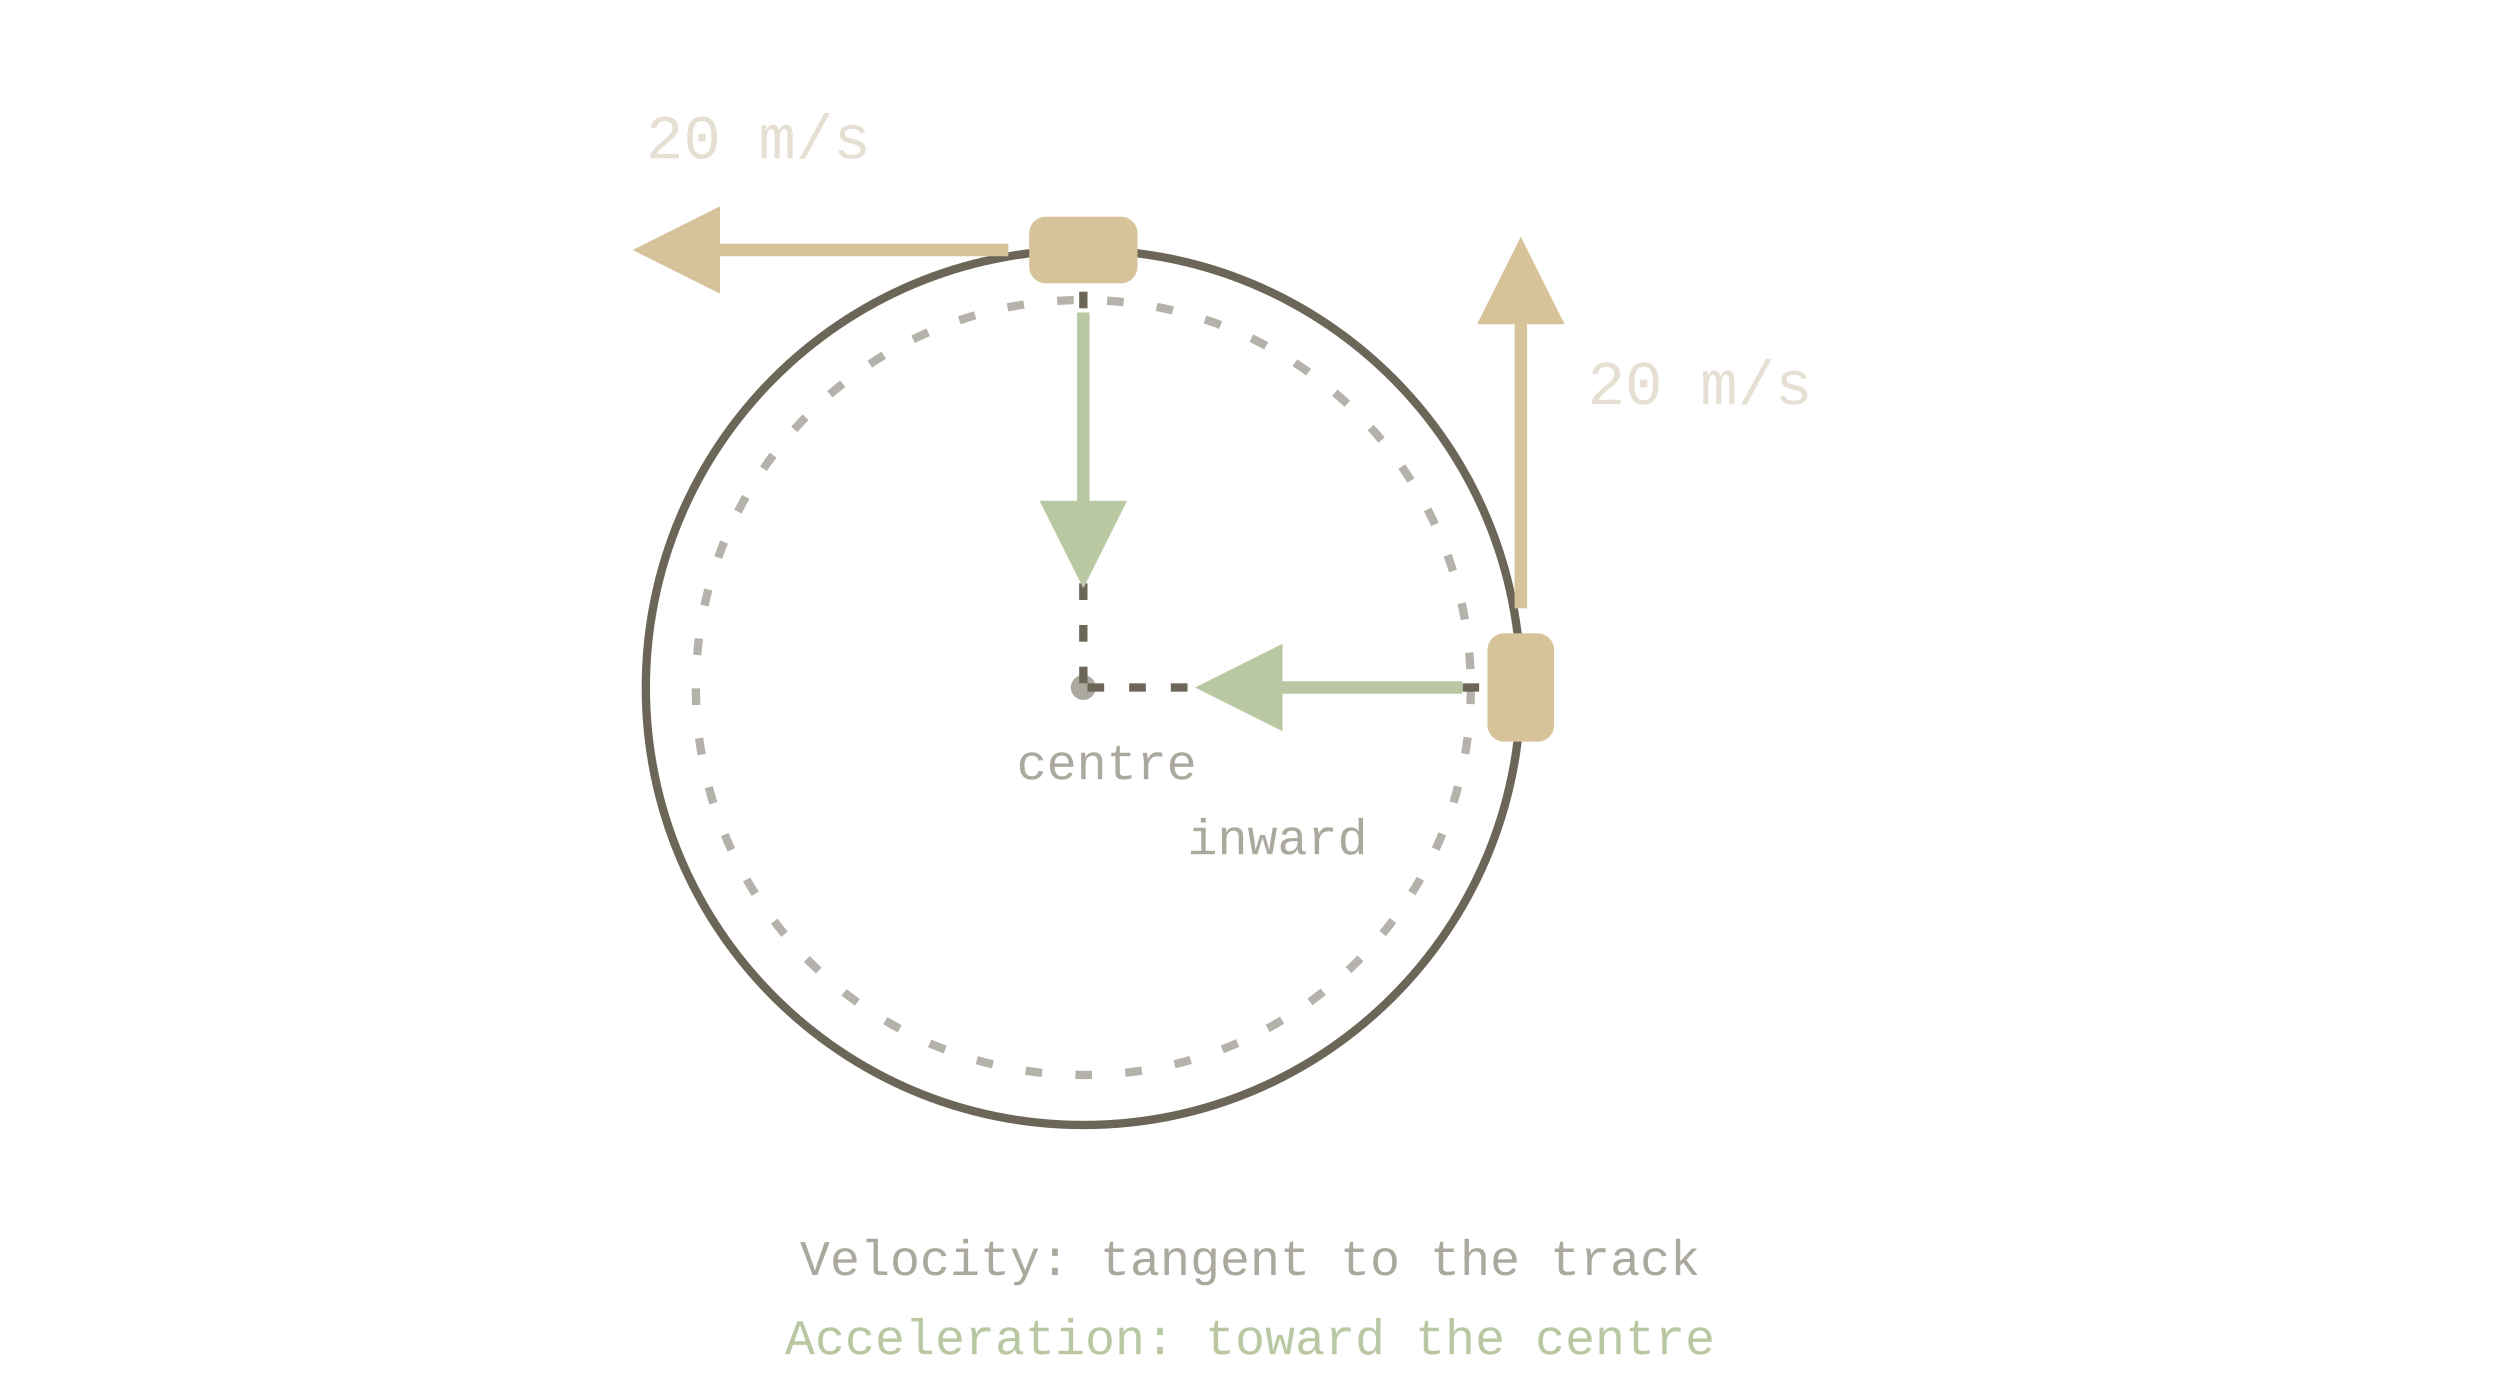
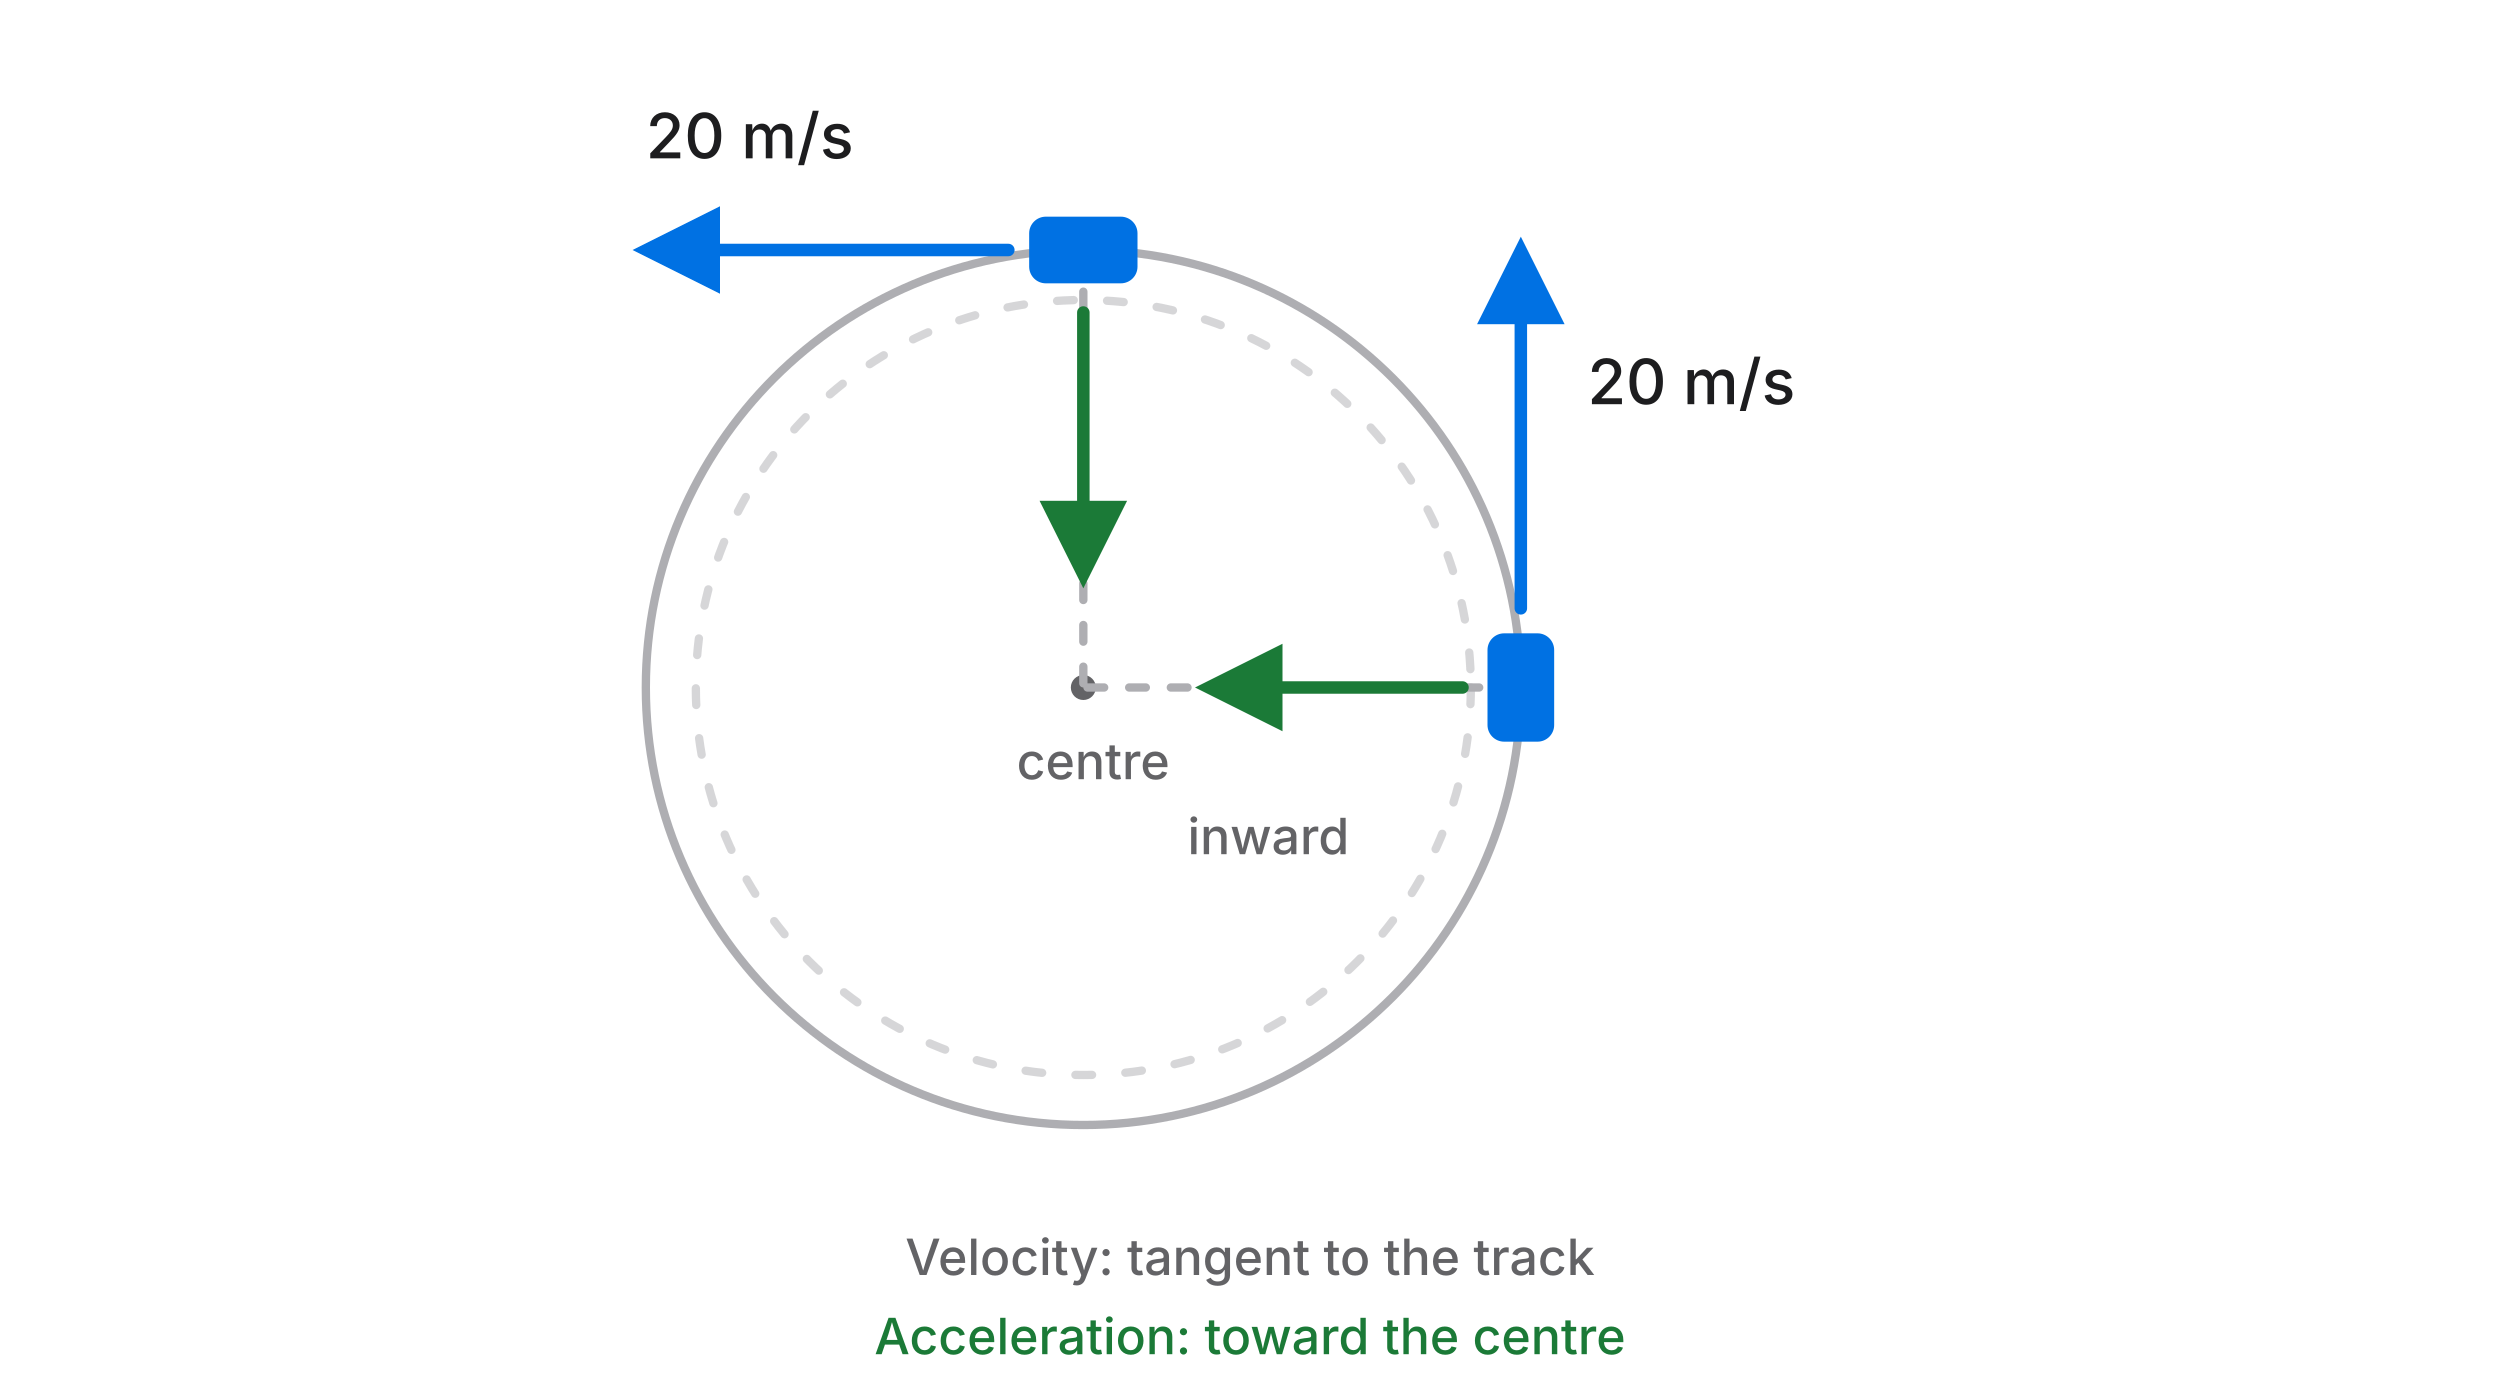
<svg xmlns="http://www.w3.org/2000/svg" viewBox="0 0 600 330">
-   <style>text{font-family:Courier New,monospace;fill:#e5e0d3;font-size:15px}.muted{fill:#aba89e;font-size:12px}.road{stroke:#6b6657;stroke-width:2;fill:none}.velocity{stroke:#d7c39a;stroke-width:3;fill:none;marker-end:url(#v)}.acceleration{stroke:#b9c8a2;stroke-width:3;fill:none;marker-end:url(#a)}</style>
+   <style>text{font-family:-apple-system,BlinkMacSystemFont,'SF Pro Text','Helvetica Neue',system-ui,sans-serif;fill:#1d1d1f;font-size:15px;font-weight:500}.muted{fill:#636366;font-size:12px;font-weight:500}.accel{fill:#1b7a37}.road{stroke:#aeaeb2;stroke-width:2;fill:none;stroke-linecap:round}.velocity{stroke:#0071e3;stroke-width:3;fill:none;stroke-linecap:round;marker-end:url(#v)}.acceleration{stroke:#1b7a37;stroke-width:3;fill:none;stroke-linecap:round;marker-end:url(#a)}</style>
  <defs>
    <marker id="v" viewBox="0 0 10 10" refX="8" refY="5" markerWidth="7" markerHeight="7" orient="auto-start-reverse">
-       <path d="M0 0 10 5 0 10Z" fill="#d7c39a" />
+       <path d="M0 0 10 5 0 10Z" fill="#0071e3" />
    </marker>
    <marker id="a" viewBox="0 0 10 10" refX="8" refY="5" markerWidth="7" markerHeight="7" orient="auto">
-       <path d="M0 0 10 5 0 10Z" fill="#b9c8a2" />
+       <path d="M0 0 10 5 0 10Z" fill="#1b7a37" />
    </marker>
  </defs>
  <circle cx="260" cy="165" r="105" class="road" />
  <circle cx="260" cy="165" r="93" class="road" stroke-dasharray="4 8" opacity=".5" />
-   <circle cx="260" cy="165" r="3" fill="#aba89e" />
+   <circle cx="260" cy="165" r="3" fill="#636366" />
  <text x="244" y="187" class="muted">centre</text>
  <path d="M365 165H260M260 60V165" class="road" stroke-dasharray="4 6" />
-   <rect x="357" y="152" width="16" height="26" rx="4" fill="#d7c39a" />
-   <rect x="247" y="52" width="26" height="16" rx="4" fill="#d7c39a" />
+   <rect x="357" y="152" width="16" height="26" rx="4" fill="#0071e3" />
+   <rect x="247" y="52" width="26" height="16" rx="4" fill="#0071e3" />
  <path class="velocity" d="M365 146V61" />
  <path class="velocity" d="M242 60H156" />
  <path class="acceleration" d="M351 165H291" />
  <path class="acceleration" d="M260 75V137" />
  <text x="381" y="97">20 m/s</text>
  <text x="155" y="38">20 m/s</text>
  <text x="285" y="205" class="muted">inward</text>
  <text x="300" y="306" text-anchor="middle" class="muted">Velocity: tangent to the track</text>
-   <text x="300" y="325" text-anchor="middle" class="muted" style="fill:#b9c8a2">Acceleration: toward the centre</text>
+   <text x="300" y="325" text-anchor="middle" class="muted accel">Acceleration: toward the centre</text>
</svg>
